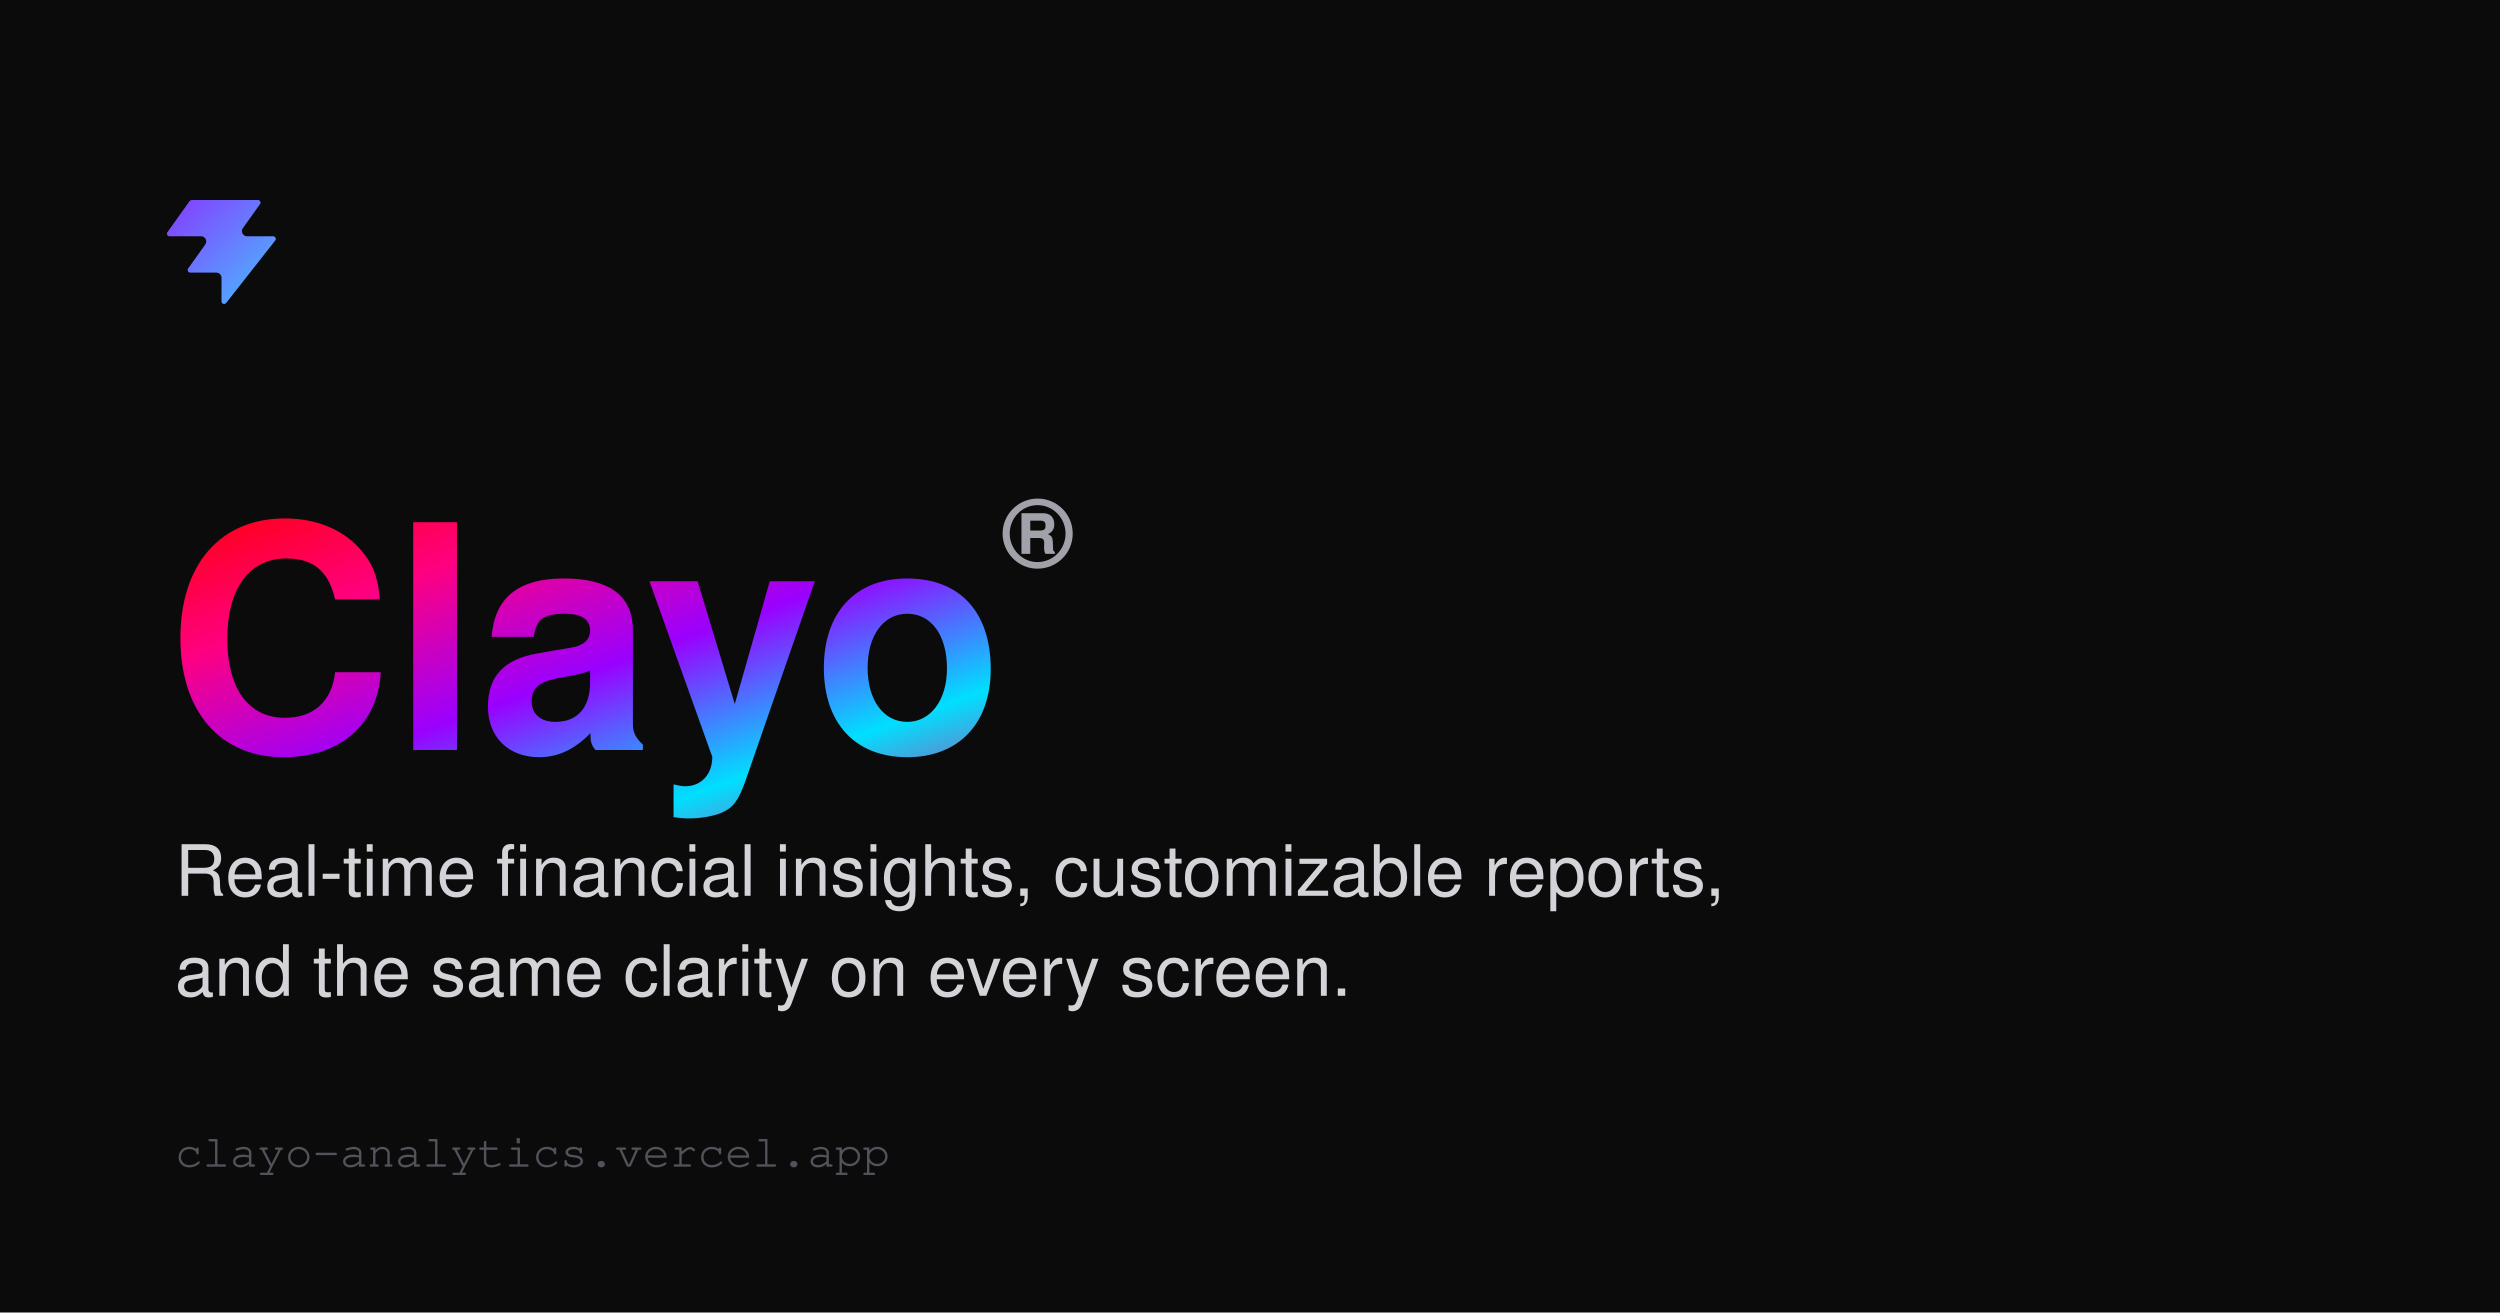
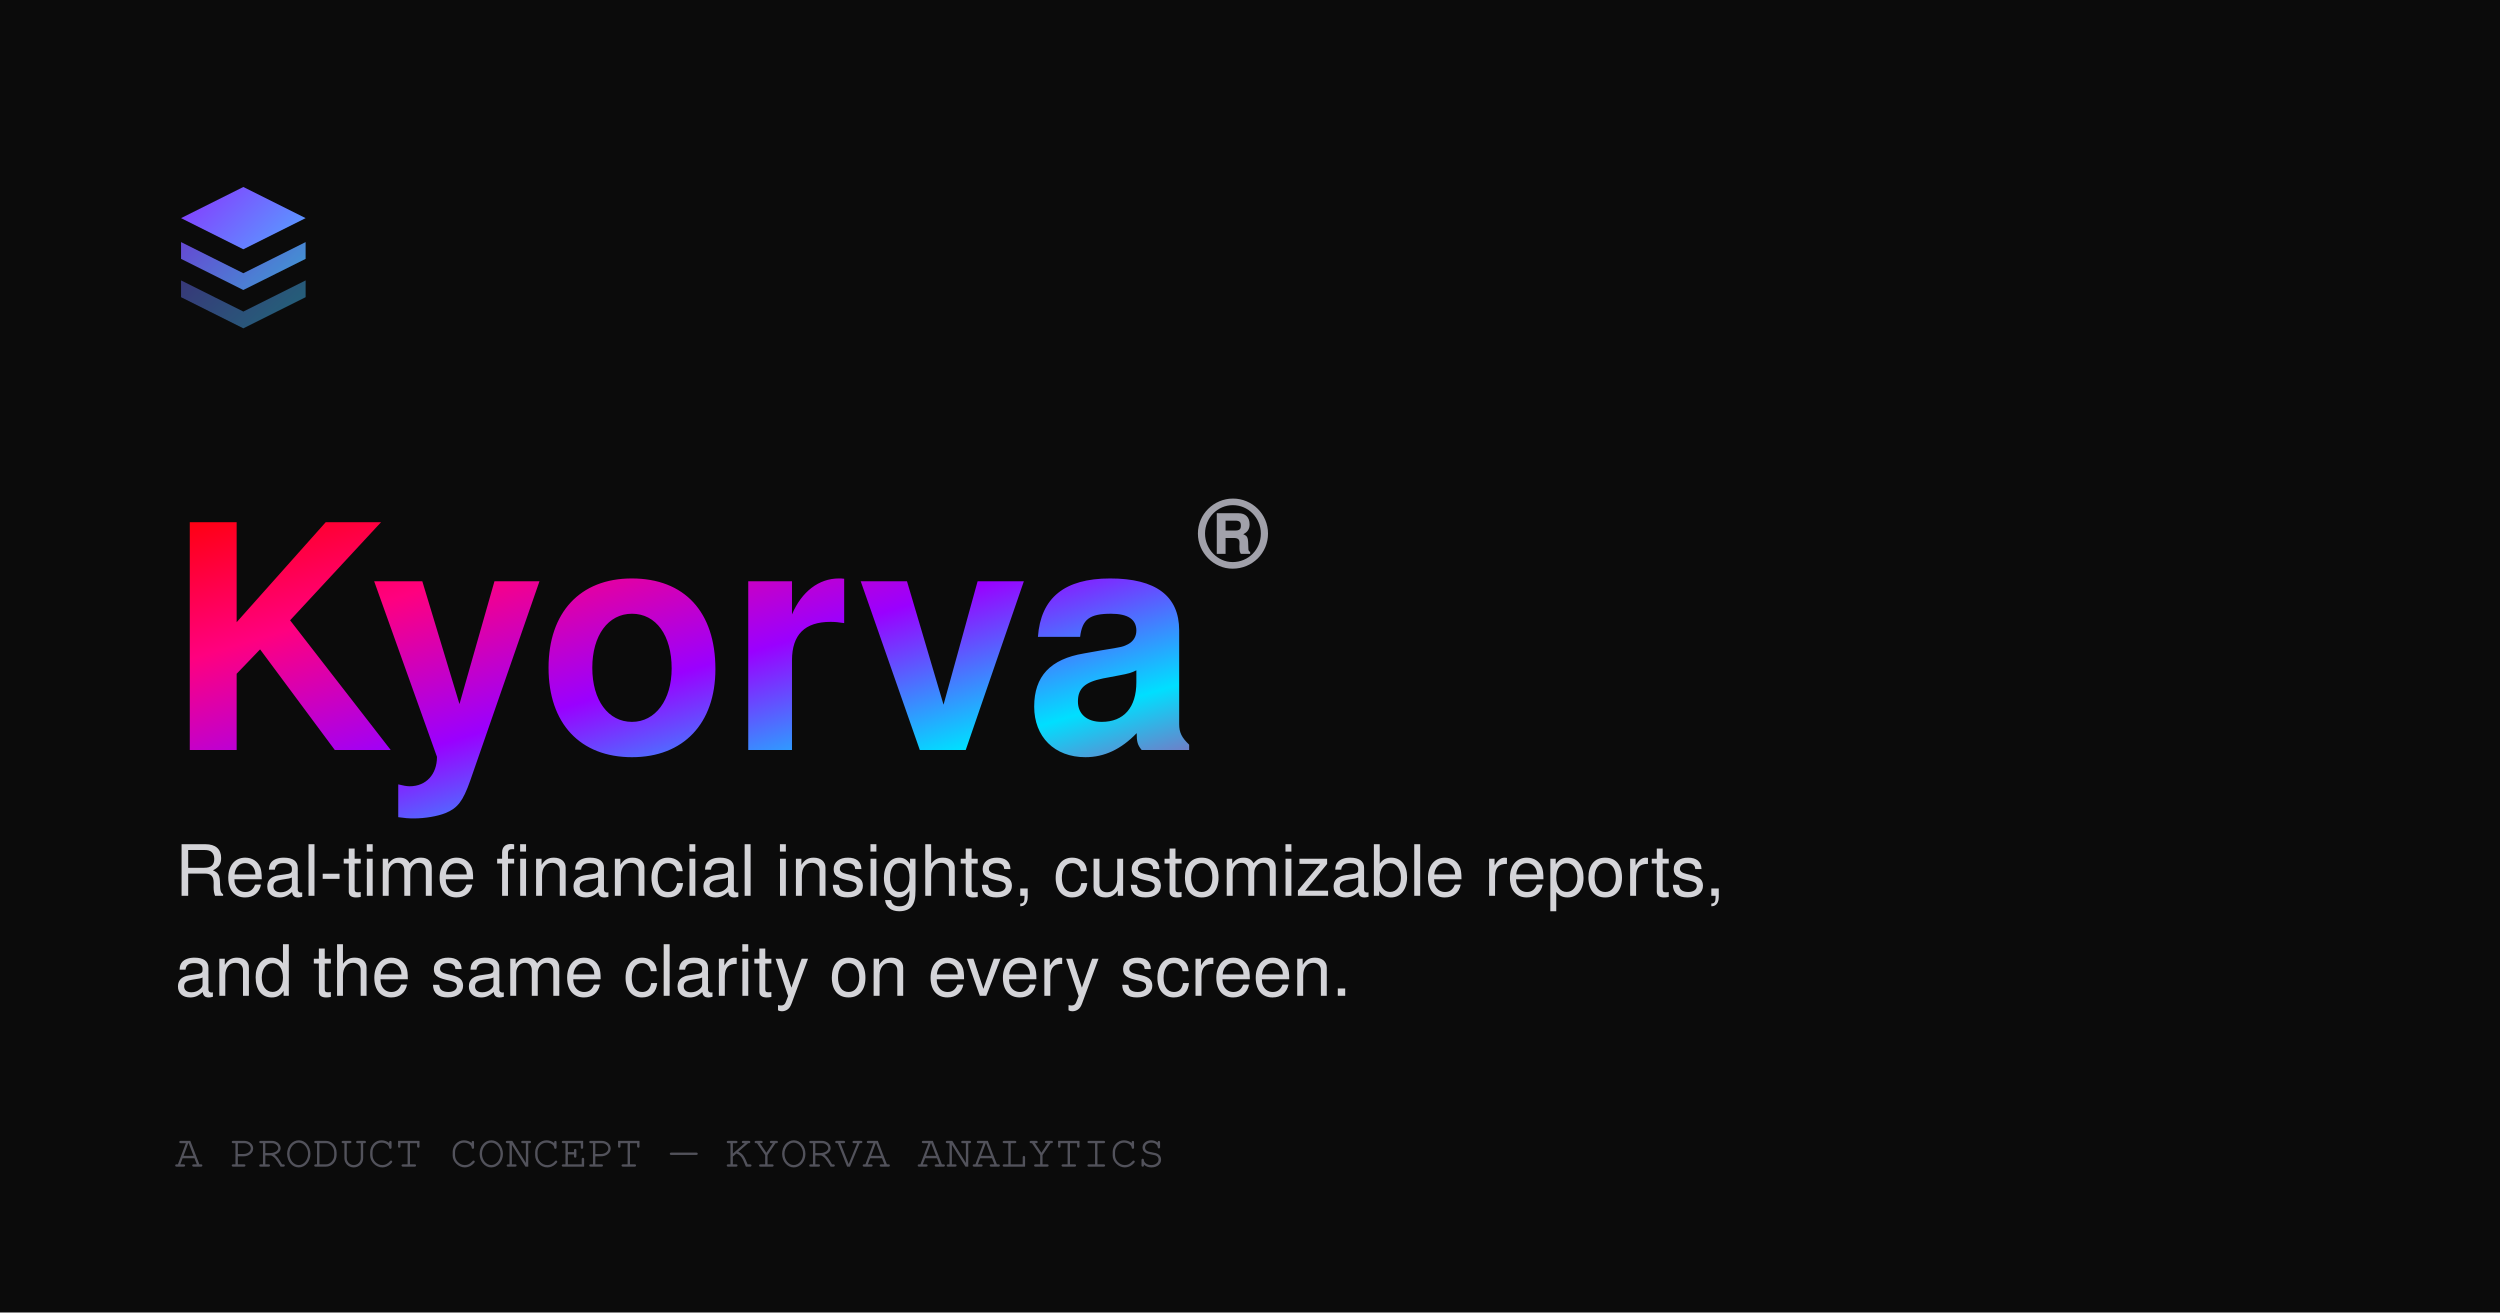
<svg xmlns="http://www.w3.org/2000/svg" width="1200" height="630" viewBox="0 0 1200 630">
  <defs>
    <linearGradient id="brand" x1="0" y1="0" x2="1" y2="1">
      <stop offset="0" stop-color="#FF0000" />
      <stop offset="0.25" stop-color="#FF007F" />
      <stop offset="0.5" stop-color="#9A00FF" />
      <stop offset="0.75" stop-color="#00DFFF" />
      <stop offset="1" stop-color="#FF007F" />
    </linearGradient>
-     <linearGradient id="bolt" x1="0" y1="0" x2="1" y2="1">
+     <linearGradient id="strata" x1="10" y1="6" x2="54" y2="52" gradientUnits="userSpaceOnUse">
      <stop offset="0" stop-color="#863bff" />
      <stop offset="1" stop-color="#47bfff" />
    </linearGradient>
  </defs>
  <rect width="1200" height="630" fill="#0B0B0B" />
-   <g transform="translate(80 96)">
-     <path fill="url(#bolt)" d="M25.946 44.938c-.664.845-2.021.375-2.021-.698V33.937a2.26 2.26 0 0 0-2.262-2.262H10.287c-.92 0-1.456-1.04-.92-1.788l7.48-10.471c1.07-1.497 0-3.578-1.842-3.578H1.237c-.92 0-1.456-1.04-.92-1.788L10.013.474c.214-.297.556-.474.92-.474h28.894c.92 0 1.456 1.04.92 1.788l-7.48 10.471c-1.07 1.498 0 3.579 1.842 3.579h11.377c.943 0 1.473 1.088.89 1.83L25.947 44.94z" transform="scale(1.1)" />
+   <g transform="translate(80 84) scale(1.15)">
+     <path d="M32 5 58 18 32 31 6 18Z" fill="url(#strata)" />
+     <path d="M6 28 32 41 58 28v7L32 48 6 35Z" fill="url(#strata)" opacity=".82" />
+     <path d="M6 44 32 57 58 44v7L32 64 6 51Z" fill="url(#strata)" opacity=".45" />
  </g>
-   <text x="80" y="360" font-family="Helvetica, Arial, sans-serif" font-size="150" font-weight="bold" fill="url(#brand)">Clayo<tspan font-size="44" fill="#a1a1aa" dy="-88">®</tspan>
+   <text x="80" y="360" font-family="Helvetica, Arial, sans-serif" font-size="150" font-weight="bold" fill="url(#brand)">Kyorva<tspan font-size="44" fill="#a1a1aa" dy="-88">®</tspan>
  </text>
  <text x="84" y="430" font-family="Helvetica, Arial, sans-serif" font-size="34" fill="#d4d4d8">Real-time financial insights, customizable reports,</text>
  <text x="84" y="478" font-family="Helvetica, Arial, sans-serif" font-size="34" fill="#d4d4d8">and the same clarity on every screen.</text>
-   <text x="84" y="560" font-family="Courier, monospace" font-size="22" fill="#52525b">clayo-analytics.vercel.app</text>
+   <text x="84" y="560" font-family="Courier, monospace" font-size="22" fill="#52525b">A PRODUCT CONCEPT — KYORVA ANALYTICS</text>
</svg>
